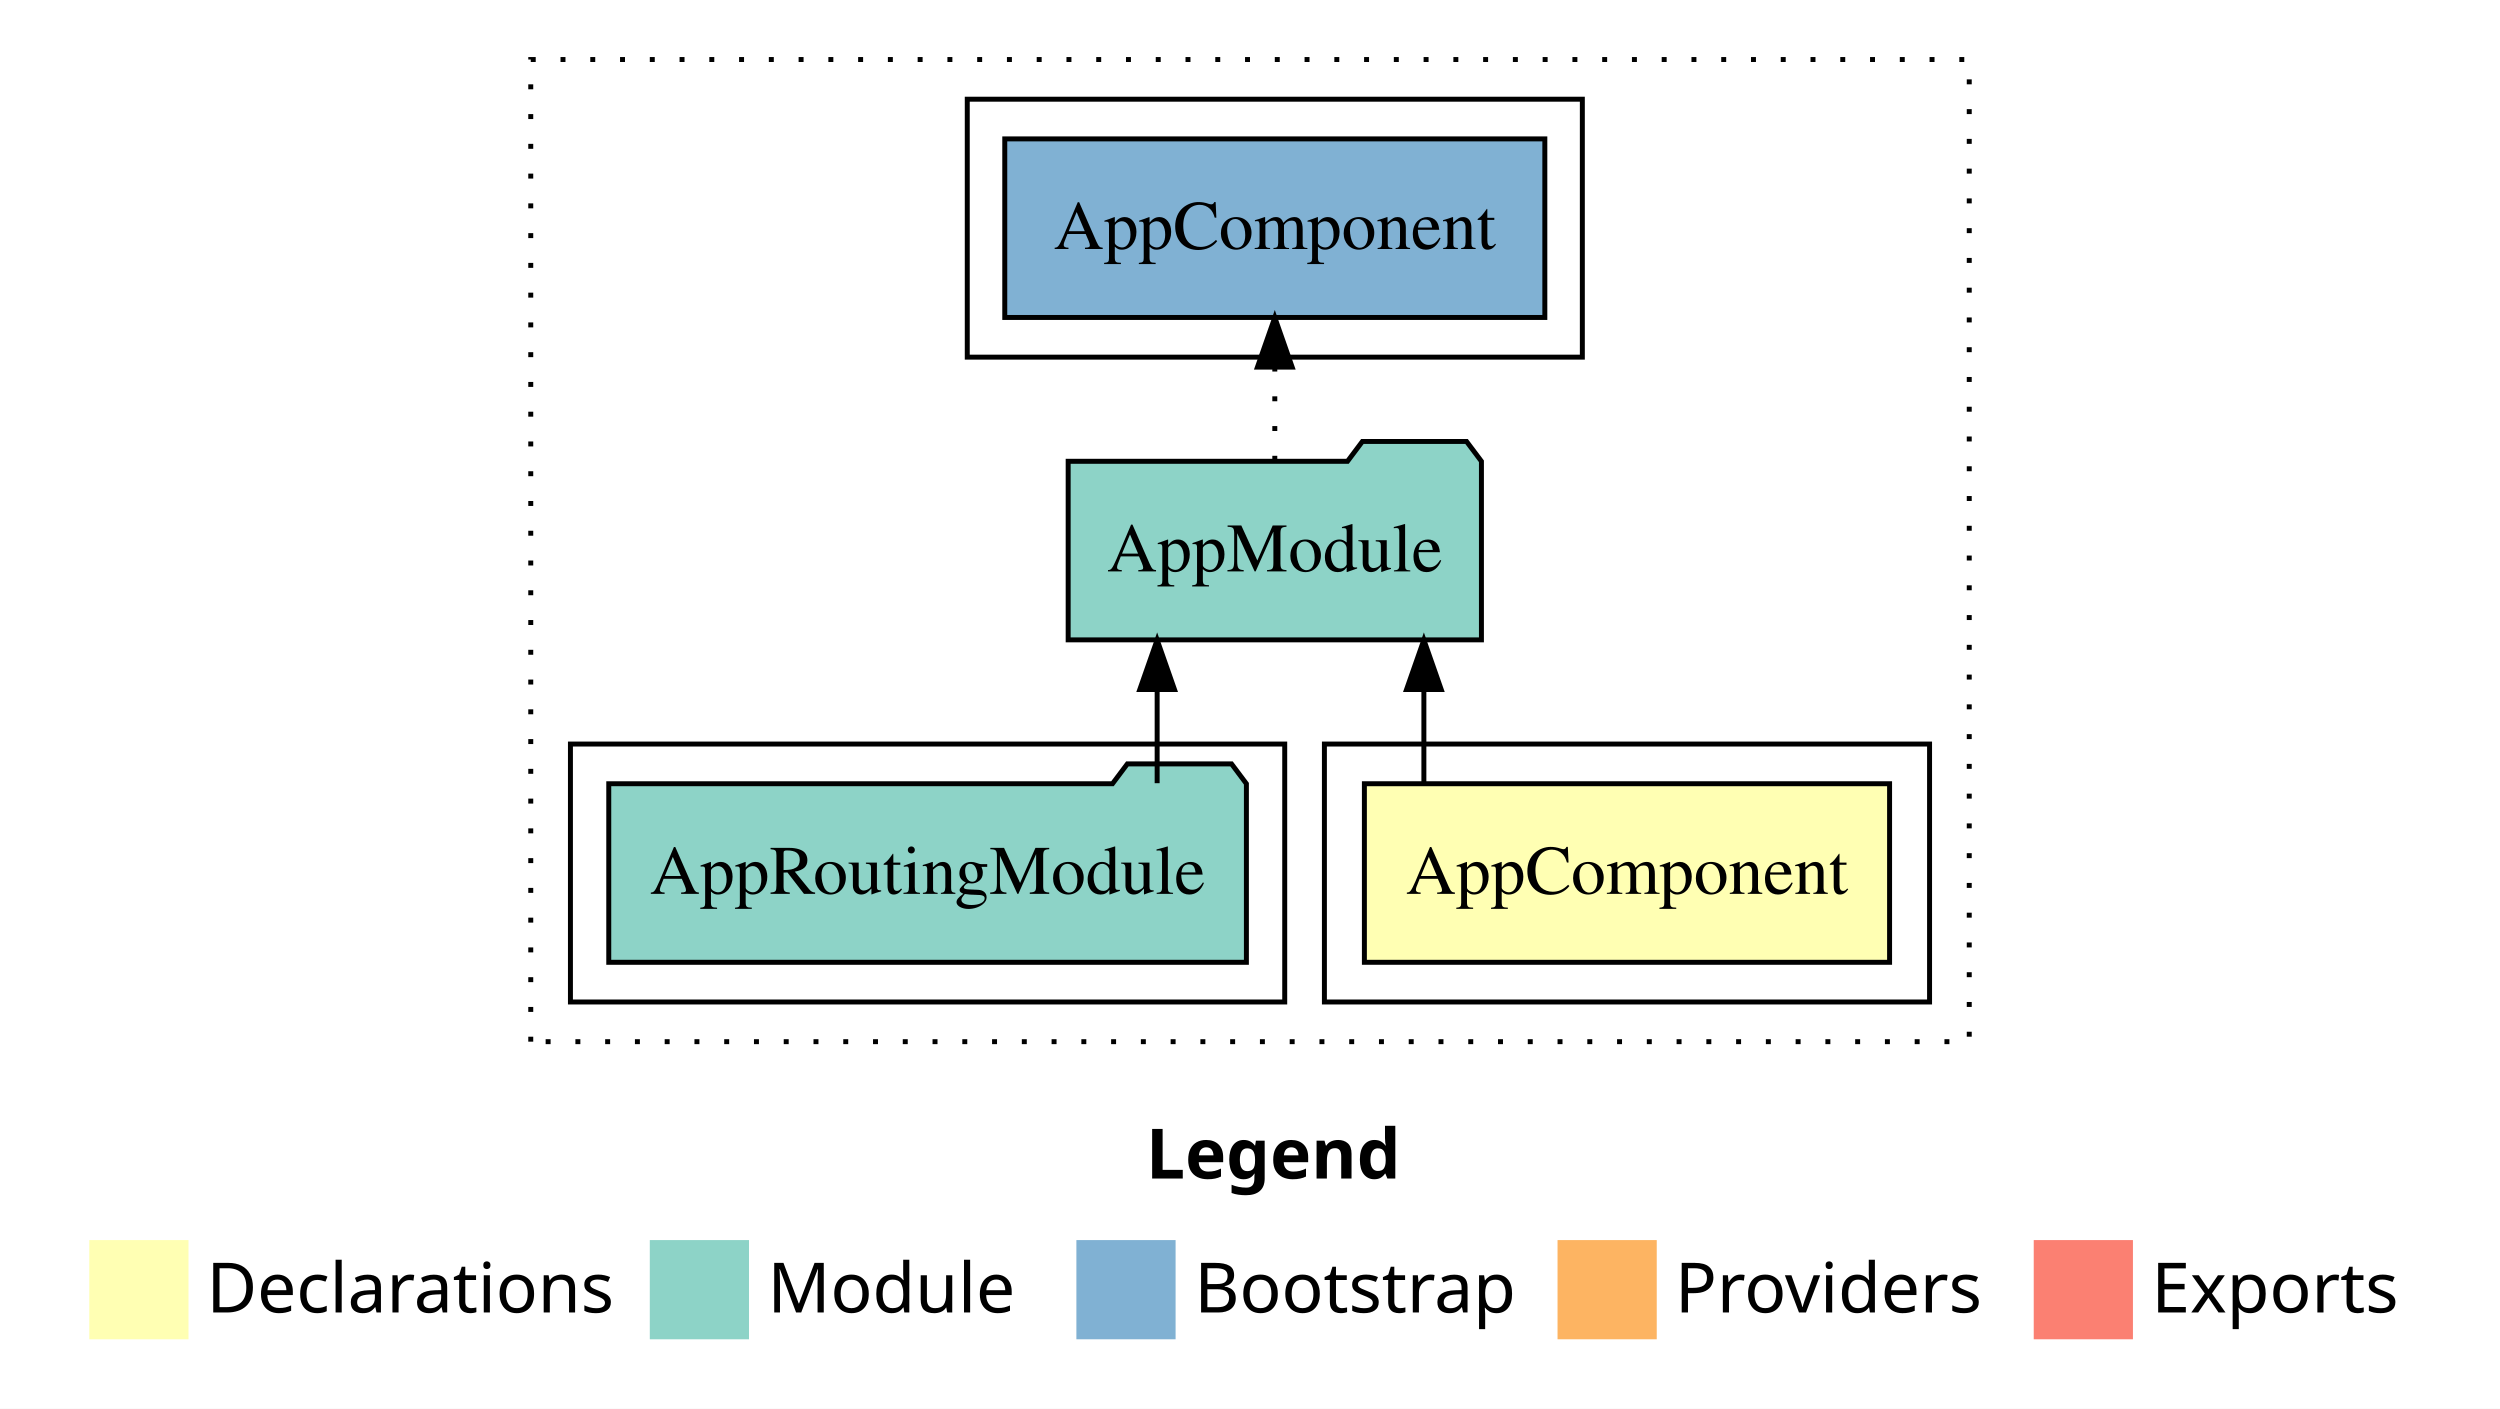
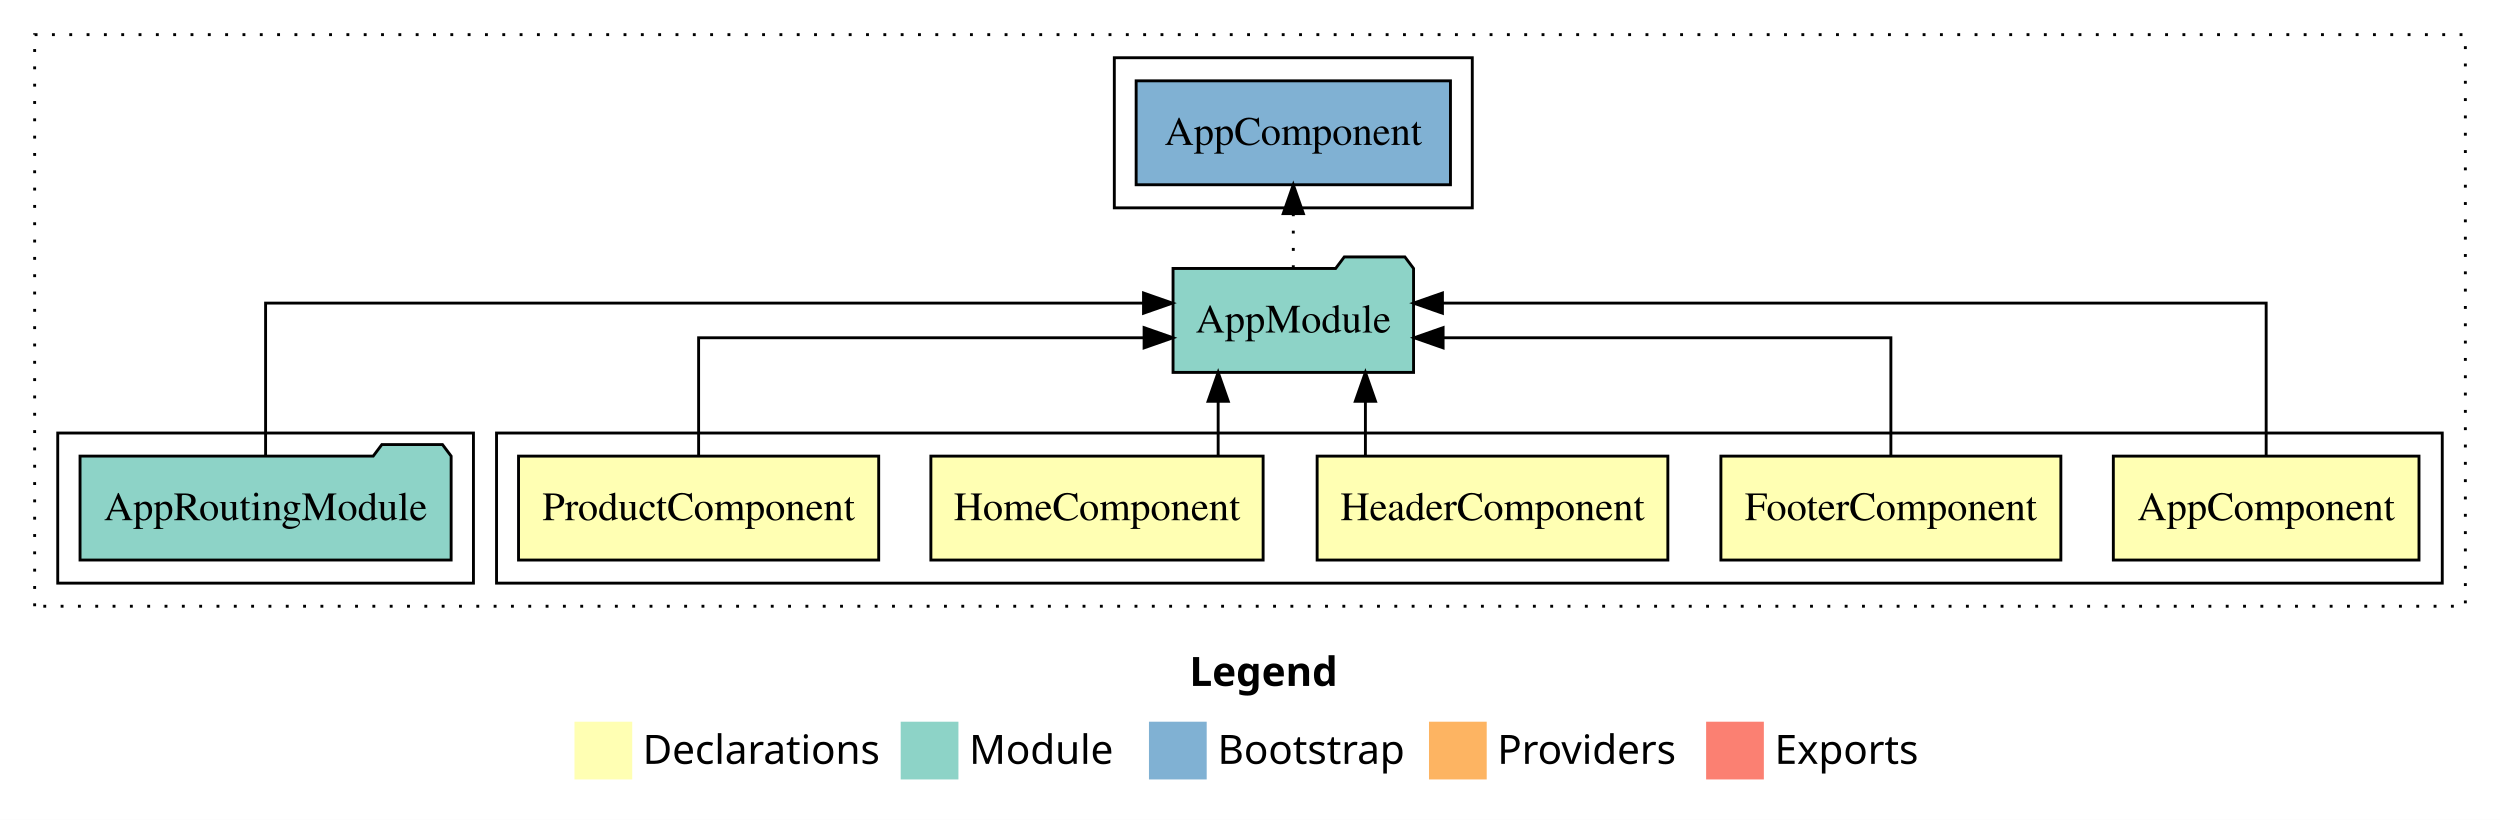
- <svg xmlns="http://www.w3.org/2000/svg" width="504pt" height="284pt" viewBox="0.00 0.00 504.00 284.00">
+ <svg xmlns="http://www.w3.org/2000/svg" width="866pt" height="284pt" viewBox="0.00 0.00 866.00 284.00">
  <g id="graph0" class="graph" transform="scale(1 1) rotate(0) translate(4 280)">
-     <polygon fill="#ffffff" stroke="transparent" points="-4,4 -4,-280 500,-280 500,4 -4,4" />
-     <text text-anchor="start" x="227.009" y="-42.4" font-family="sans-serif" font-weight="bold" font-size="14.00" fill="#000000">Legend</text>
-     <polygon fill="#ffffb3" stroke="transparent" points="14,-10 14,-30 34,-30 34,-10 14,-10" />
-     <text text-anchor="start" x="37.629" y="-15.4" font-family="sans-serif" font-size="14.00" fill="#000000">  Declarations</text>
-     <polygon fill="#8dd3c7" stroke="transparent" points="127,-10 127,-30 147,-30 147,-10 127,-10" />
-     <text text-anchor="start" x="150.725" y="-15.4" font-family="sans-serif" font-size="14.00" fill="#000000">  Module</text>
-     <polygon fill="#80b1d3" stroke="transparent" points="213,-10 213,-30 233,-30 233,-10 213,-10" />
-     <text text-anchor="start" x="236.781" y="-15.4" font-family="sans-serif" font-size="14.00" fill="#000000">  Bootstrap</text>
-     <polygon fill="#fdb462" stroke="transparent" points="310,-10 310,-30 330,-30 330,-10 310,-10" />
-     <text text-anchor="start" x="333.673" y="-15.4" font-family="sans-serif" font-size="14.00" fill="#000000">  Providers</text>
-     <polygon fill="#fb8072" stroke="transparent" points="406,-10 406,-30 426,-30 426,-10 406,-10" />
-     <text text-anchor="start" x="429.726" y="-15.4" font-family="sans-serif" font-size="14.00" fill="#000000">  Exports</text>
+     <polygon fill="#ffffff" stroke="transparent" points="-4,4 -4,-280 862,-280 862,4 -4,4" />
+     <text text-anchor="start" x="408.009" y="-42.4" font-family="sans-serif" font-weight="bold" font-size="14.00" fill="#000000">Legend</text>
+     <polygon fill="#ffffb3" stroke="transparent" points="195,-10 195,-30 215,-30 215,-10 195,-10" />
+     <text text-anchor="start" x="218.629" y="-15.4" font-family="sans-serif" font-size="14.00" fill="#000000">  Declarations</text>
+     <polygon fill="#8dd3c7" stroke="transparent" points="308,-10 308,-30 328,-30 328,-10 308,-10" />
+     <text text-anchor="start" x="331.725" y="-15.4" font-family="sans-serif" font-size="14.00" fill="#000000">  Module</text>
+     <polygon fill="#80b1d3" stroke="transparent" points="394,-10 394,-30 414,-30 414,-10 394,-10" />
+     <text text-anchor="start" x="417.781" y="-15.4" font-family="sans-serif" font-size="14.00" fill="#000000">  Bootstrap</text>
+     <polygon fill="#fdb462" stroke="transparent" points="491,-10 491,-30 511,-30 511,-10 491,-10" />
+     <text text-anchor="start" x="514.673" y="-15.4" font-family="sans-serif" font-size="14.00" fill="#000000">  Providers</text>
+     <polygon fill="#fb8072" stroke="transparent" points="587,-10 587,-30 607,-30 607,-10 587,-10" />
+     <text text-anchor="start" x="610.726" y="-15.4" font-family="sans-serif" font-size="14.00" fill="#000000">  Exports</text>
    <g id="clust1" class="cluster">
-       <polygon fill="none" stroke="#000000" stroke-dasharray="1,5" points="103,-70 103,-268 393,-268 393,-70 103,-70" />
+       <polygon fill="none" stroke="#000000" stroke-dasharray="1,5" points="8,-70 8,-268 850,-268 850,-70 8,-70" />
    </g>
    <g id="clust2" class="cluster">
-       <polygon fill="none" stroke="#000000" points="263,-78 263,-130 385,-130 385,-78 263,-78" />
+       <polygon fill="none" stroke="#000000" points="168,-78 168,-130 842,-130 842,-78 168,-78" />
    </g>
-     <g id="clust4" class="cluster">
-       <polygon fill="none" stroke="#000000" points="111,-78 111,-130 255,-130 255,-78 111,-78" />
+     <g id="clust8" class="cluster">
+       <polygon fill="none" stroke="#000000" points="16,-78 16,-130 160,-130 160,-78 16,-78" />
    </g>
-     <g id="clust6" class="cluster">
-       <polygon fill="none" stroke="#000000" points="191,-208 191,-260 315,-260 315,-208 191,-208" />
+     <g id="clust10" class="cluster">
+       <polygon fill="none" stroke="#000000" points="382,-208 382,-260 506,-260 506,-208 382,-208" />
    </g>
    <g id="node1" class="node">
-       <polygon fill="#ffffb3" stroke="#000000" points="376.94,-122 271.06,-122 271.06,-86 376.94,-86 376.94,-122" />
-       <text text-anchor="middle" x="324" y="-99.8" font-family="Times,serif" font-size="14.00" fill="#000000">AppComponent</text>
+       <polygon fill="#ffffb3" stroke="#000000" points="833.94,-122 728.06,-122 728.06,-86 833.94,-86 833.94,-122" />
+       <text text-anchor="middle" x="781" y="-99.8" font-family="Times,serif" font-size="14.00" fill="#000000">AppComponent</text>
+     </g>
+     <g id="node6" class="node">
+       <polygon fill="#8dd3c7" stroke="#000000" points="485.657,-187 482.657,-191 461.657,-191 458.657,-187 402.343,-187 402.343,-151 485.657,-151 485.657,-187" />
+       <text text-anchor="middle" x="444" y="-164.8" font-family="Times,serif" font-size="14.00" fill="#000000">AppModule</text>
+     </g>
+     <g id="edge1" class="edge">
+       <path fill="none" stroke="#000000" d="M781,-122.284C781,-143.321 781,-175 781,-175 781,-175 495.661,-175 495.661,-175" />
+       <polygon fill="#000000" stroke="#000000" points="495.661,-171.5 485.661,-175 495.661,-178.5 495.661,-171.5" />
    </g>
    <g id="node2" class="node">
-       <polygon fill="#8dd3c7" stroke="#000000" points="294.657,-187 291.657,-191 270.657,-191 267.657,-187 211.343,-187 211.343,-151 294.657,-151 294.657,-187" />
-       <text text-anchor="middle" x="253" y="-164.8" font-family="Times,serif" font-size="14.00" fill="#000000">AppModule</text>
+       <polygon fill="#ffffb3" stroke="#000000" points="709.881,-122 592.119,-122 592.119,-86 709.881,-86 709.881,-122" />
+       <text text-anchor="middle" x="651" y="-99.8" font-family="Times,serif" font-size="14.00" fill="#000000">FooterComponent</text>
    </g>
-     <g id="edge1" class="edge">
-       <path fill="none" stroke="#000000" d="M283.054,-122.106C283.054,-122.106 283.054,-140.991 283.054,-140.991" />
-       <polygon fill="#000000" stroke="#000000" points="279.554,-140.991 283.054,-150.991 286.554,-140.991 279.554,-140.991" />
+     <g id="edge2" class="edge">
+       <path fill="none" stroke="#000000" d="M651,-122.022C651,-139.373 651,-163 651,-163 651,-163 495.889,-163 495.889,-163" />
+       <polygon fill="#000000" stroke="#000000" points="495.89,-159.5 485.889,-163 495.889,-166.5 495.89,-159.5" />
+     </g>
+     <g id="node3" class="node">
+       <polygon fill="#ffffb3" stroke="#000000" points="573.744,-122 452.256,-122 452.256,-86 573.744,-86 573.744,-122" />
+       <text text-anchor="middle" x="513" y="-99.8" font-family="Times,serif" font-size="14.00" fill="#000000">HeaderComponent</text>
+     </g>
+     <g id="edge3" class="edge">
+       <path fill="none" stroke="#000000" d="M468.978,-122.106C468.978,-122.106 468.978,-140.991 468.978,-140.991" />
+       <polygon fill="#000000" stroke="#000000" points="465.478,-140.991 468.978,-150.991 472.478,-140.991 465.478,-140.991" />
    </g>
    <g id="node4" class="node">
-       <polygon fill="#80b1d3" stroke="#000000" points="307.439,-252 198.561,-252 198.561,-216 307.439,-216 307.439,-252" />
-       <text text-anchor="middle" x="253" y="-229.8" font-family="Times,serif" font-size="14.00" fill="#000000">AppComponent </text>
+       <polygon fill="#ffffb3" stroke="#000000" points="433.545,-122 318.455,-122 318.455,-86 433.545,-86 433.545,-122" />
+       <text text-anchor="middle" x="376" y="-99.8" font-family="Times,serif" font-size="14.00" fill="#000000">HomeComponent</text>
    </g>
-     <g id="edge3" class="edge">
-       <path fill="none" stroke="#000000" stroke-dasharray="1,5" d="M253,-187.106C253,-187.106 253,-205.991 253,-205.991" />
-       <polygon fill="#000000" stroke="#000000" points="249.5,-205.991 253,-215.991 256.5,-205.991 249.5,-205.991" />
+     <g id="edge4" class="edge">
+       <path fill="none" stroke="#000000" d="M417.972,-122.106C417.972,-122.106 417.972,-140.991 417.972,-140.991" />
+       <polygon fill="#000000" stroke="#000000" points="414.472,-140.991 417.972,-150.991 421.472,-140.991 414.472,-140.991" />
    </g>
-     <g id="node3" class="node">
-       <polygon fill="#8dd3c7" stroke="#000000" points="247.274,-122 244.274,-126 223.274,-126 220.274,-122 118.726,-122 118.726,-86 247.274,-86 247.274,-122" />
-       <text text-anchor="middle" x="183" y="-99.8" font-family="Times,serif" font-size="14.00" fill="#000000">AppRoutingModule</text>
+     <g id="node5" class="node">
+       <polygon fill="#ffffb3" stroke="#000000" points="300.381,-122 175.619,-122 175.619,-86 300.381,-86 300.381,-122" />
+       <text text-anchor="middle" x="238" y="-99.8" font-family="Times,serif" font-size="14.00" fill="#000000">ProductComponent</text>
    </g>
-     <g id="edge2" class="edge">
-       <path fill="none" stroke="#000000" d="M229.28,-122.106C229.28,-122.106 229.28,-140.991 229.28,-140.991" />
-       <polygon fill="#000000" stroke="#000000" points="225.78,-140.991 229.28,-150.991 232.78,-140.991 225.78,-140.991" />
+     <g id="edge5" class="edge">
+       <path fill="none" stroke="#000000" d="M238,-122.022C238,-139.373 238,-163 238,-163 238,-163 392.313,-163 392.313,-163" />
+       <polygon fill="#000000" stroke="#000000" points="392.313,-166.5 402.313,-163 392.313,-159.5 392.313,-166.5" />
+     </g>
+     <g id="node8" class="node">
+       <polygon fill="#80b1d3" stroke="#000000" points="498.439,-252 389.561,-252 389.561,-216 498.439,-216 498.439,-252" />
+       <text text-anchor="middle" x="444" y="-229.8" font-family="Times,serif" font-size="14.00" fill="#000000">AppComponent </text>
+     </g>
+     <g id="edge7" class="edge">
+       <path fill="none" stroke="#000000" stroke-dasharray="1,5" d="M444,-187.106C444,-187.106 444,-205.991 444,-205.991" />
+       <polygon fill="#000000" stroke="#000000" points="440.5,-205.991 444,-215.991 447.5,-205.991 440.5,-205.991" />
+     </g>
+     <g id="node7" class="node">
+       <polygon fill="#8dd3c7" stroke="#000000" points="152.274,-122 149.274,-126 128.274,-126 125.274,-122 23.726,-122 23.726,-86 152.274,-86 152.274,-122" />
+       <text text-anchor="middle" x="88" y="-99.8" font-family="Times,serif" font-size="14.00" fill="#000000">AppRoutingModule</text>
+     </g>
+     <g id="edge6" class="edge">
+       <path fill="none" stroke="#000000" d="M88,-122.284C88,-143.321 88,-175 88,-175 88,-175 392.115,-175 392.115,-175" />
+       <polygon fill="#000000" stroke="#000000" points="392.115,-178.5 402.115,-175 392.115,-171.5 392.115,-178.5" />
    </g>
  </g>
</svg>
